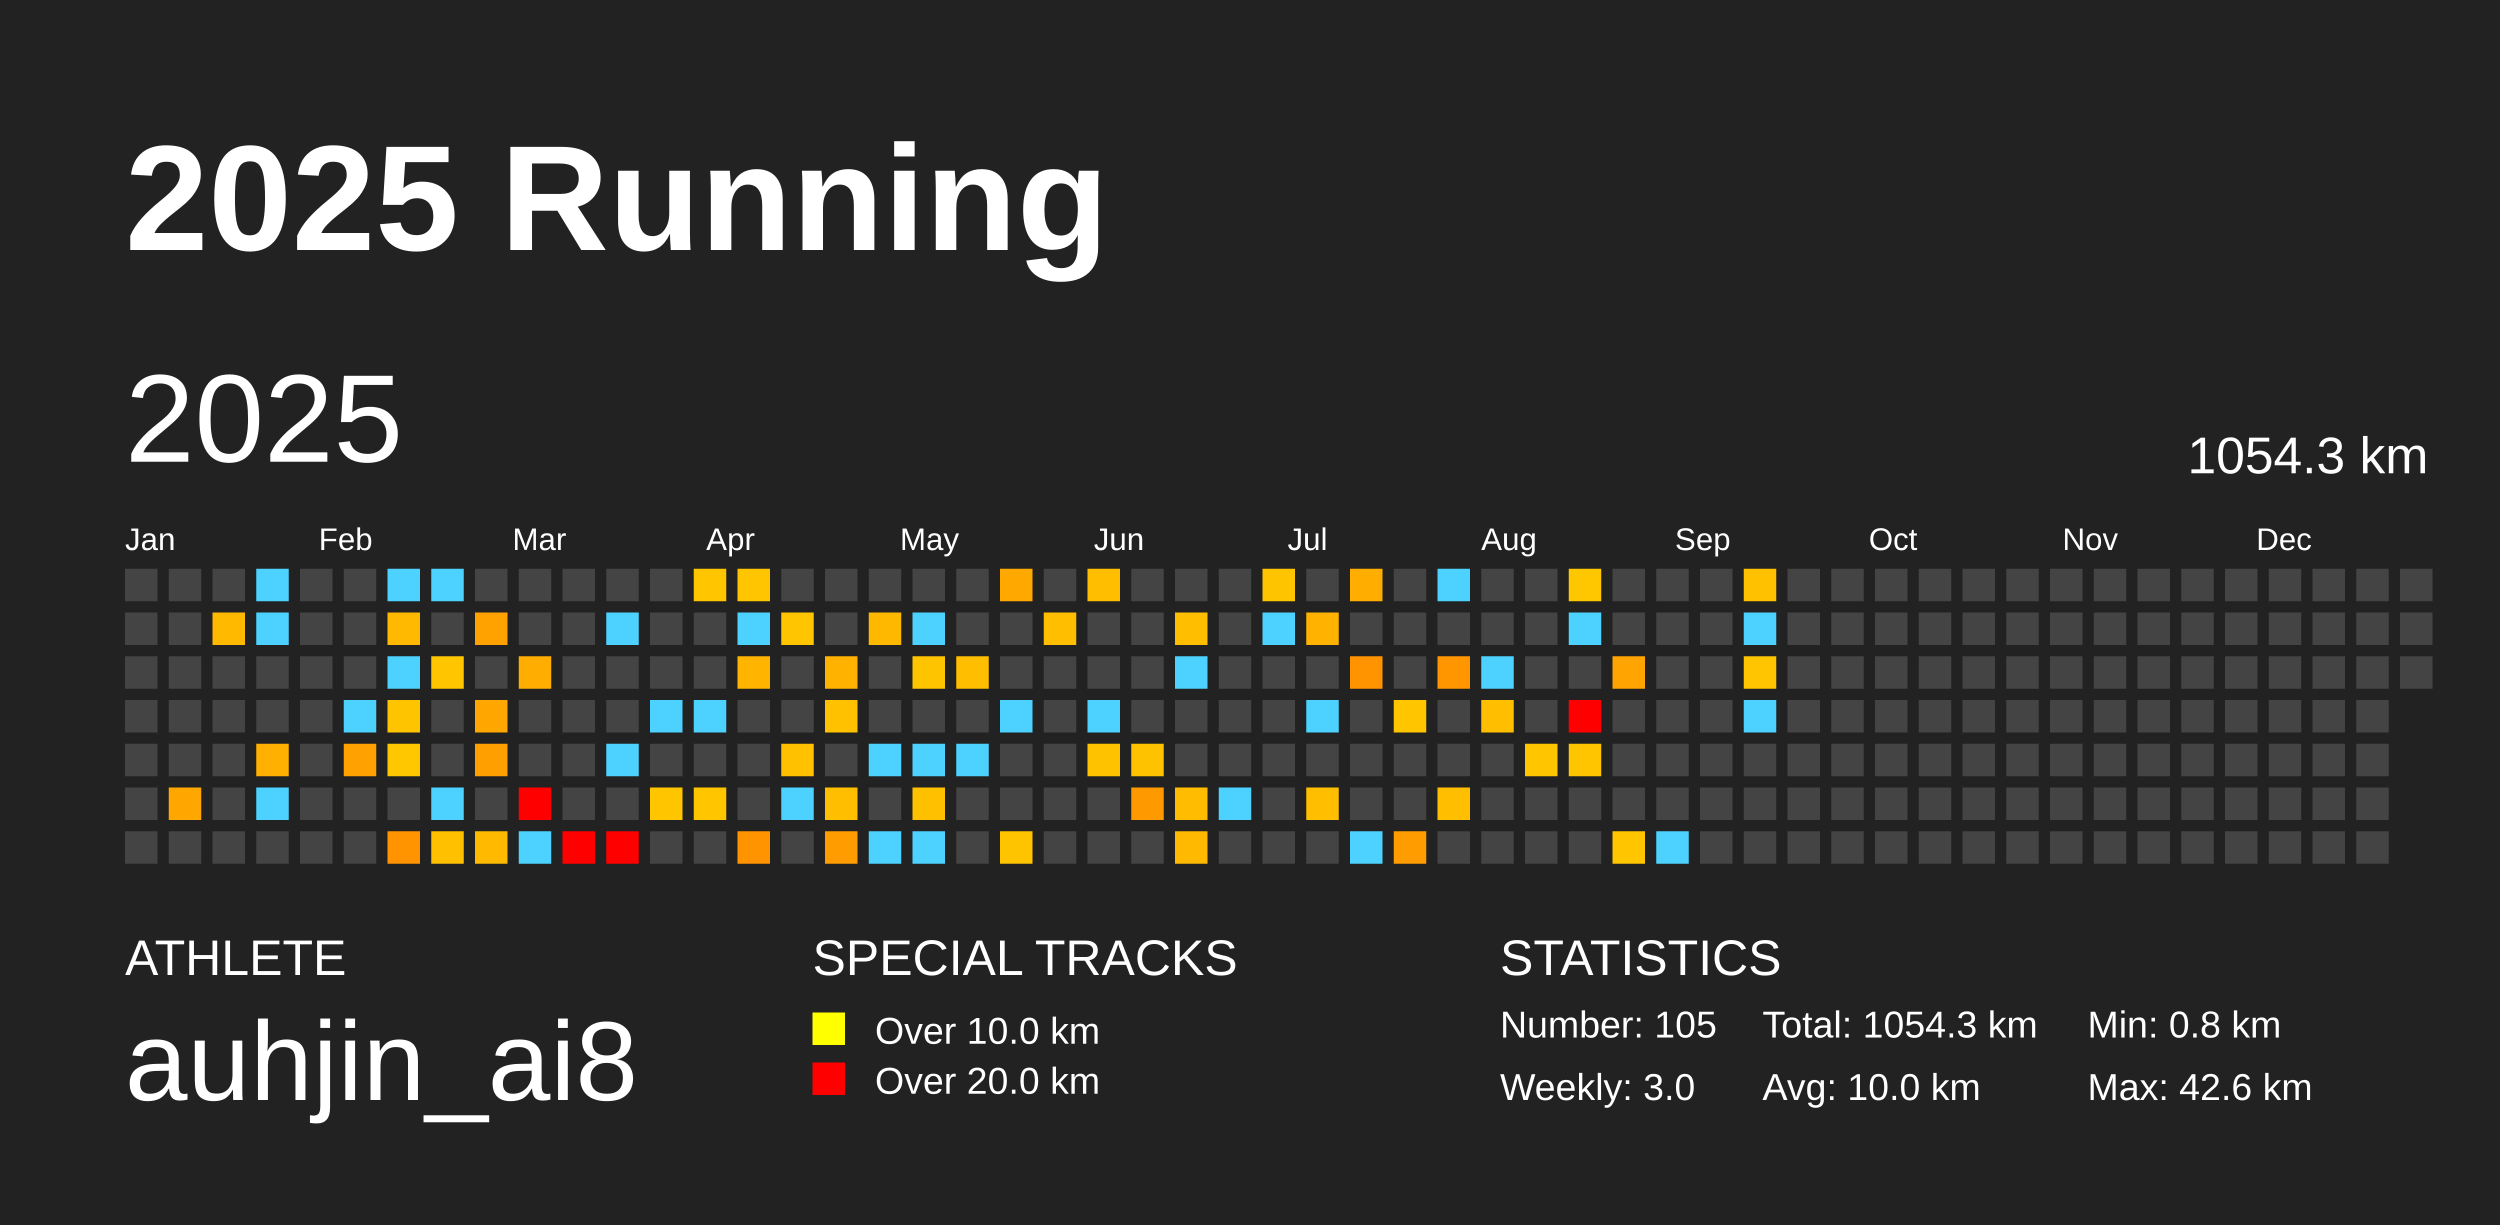
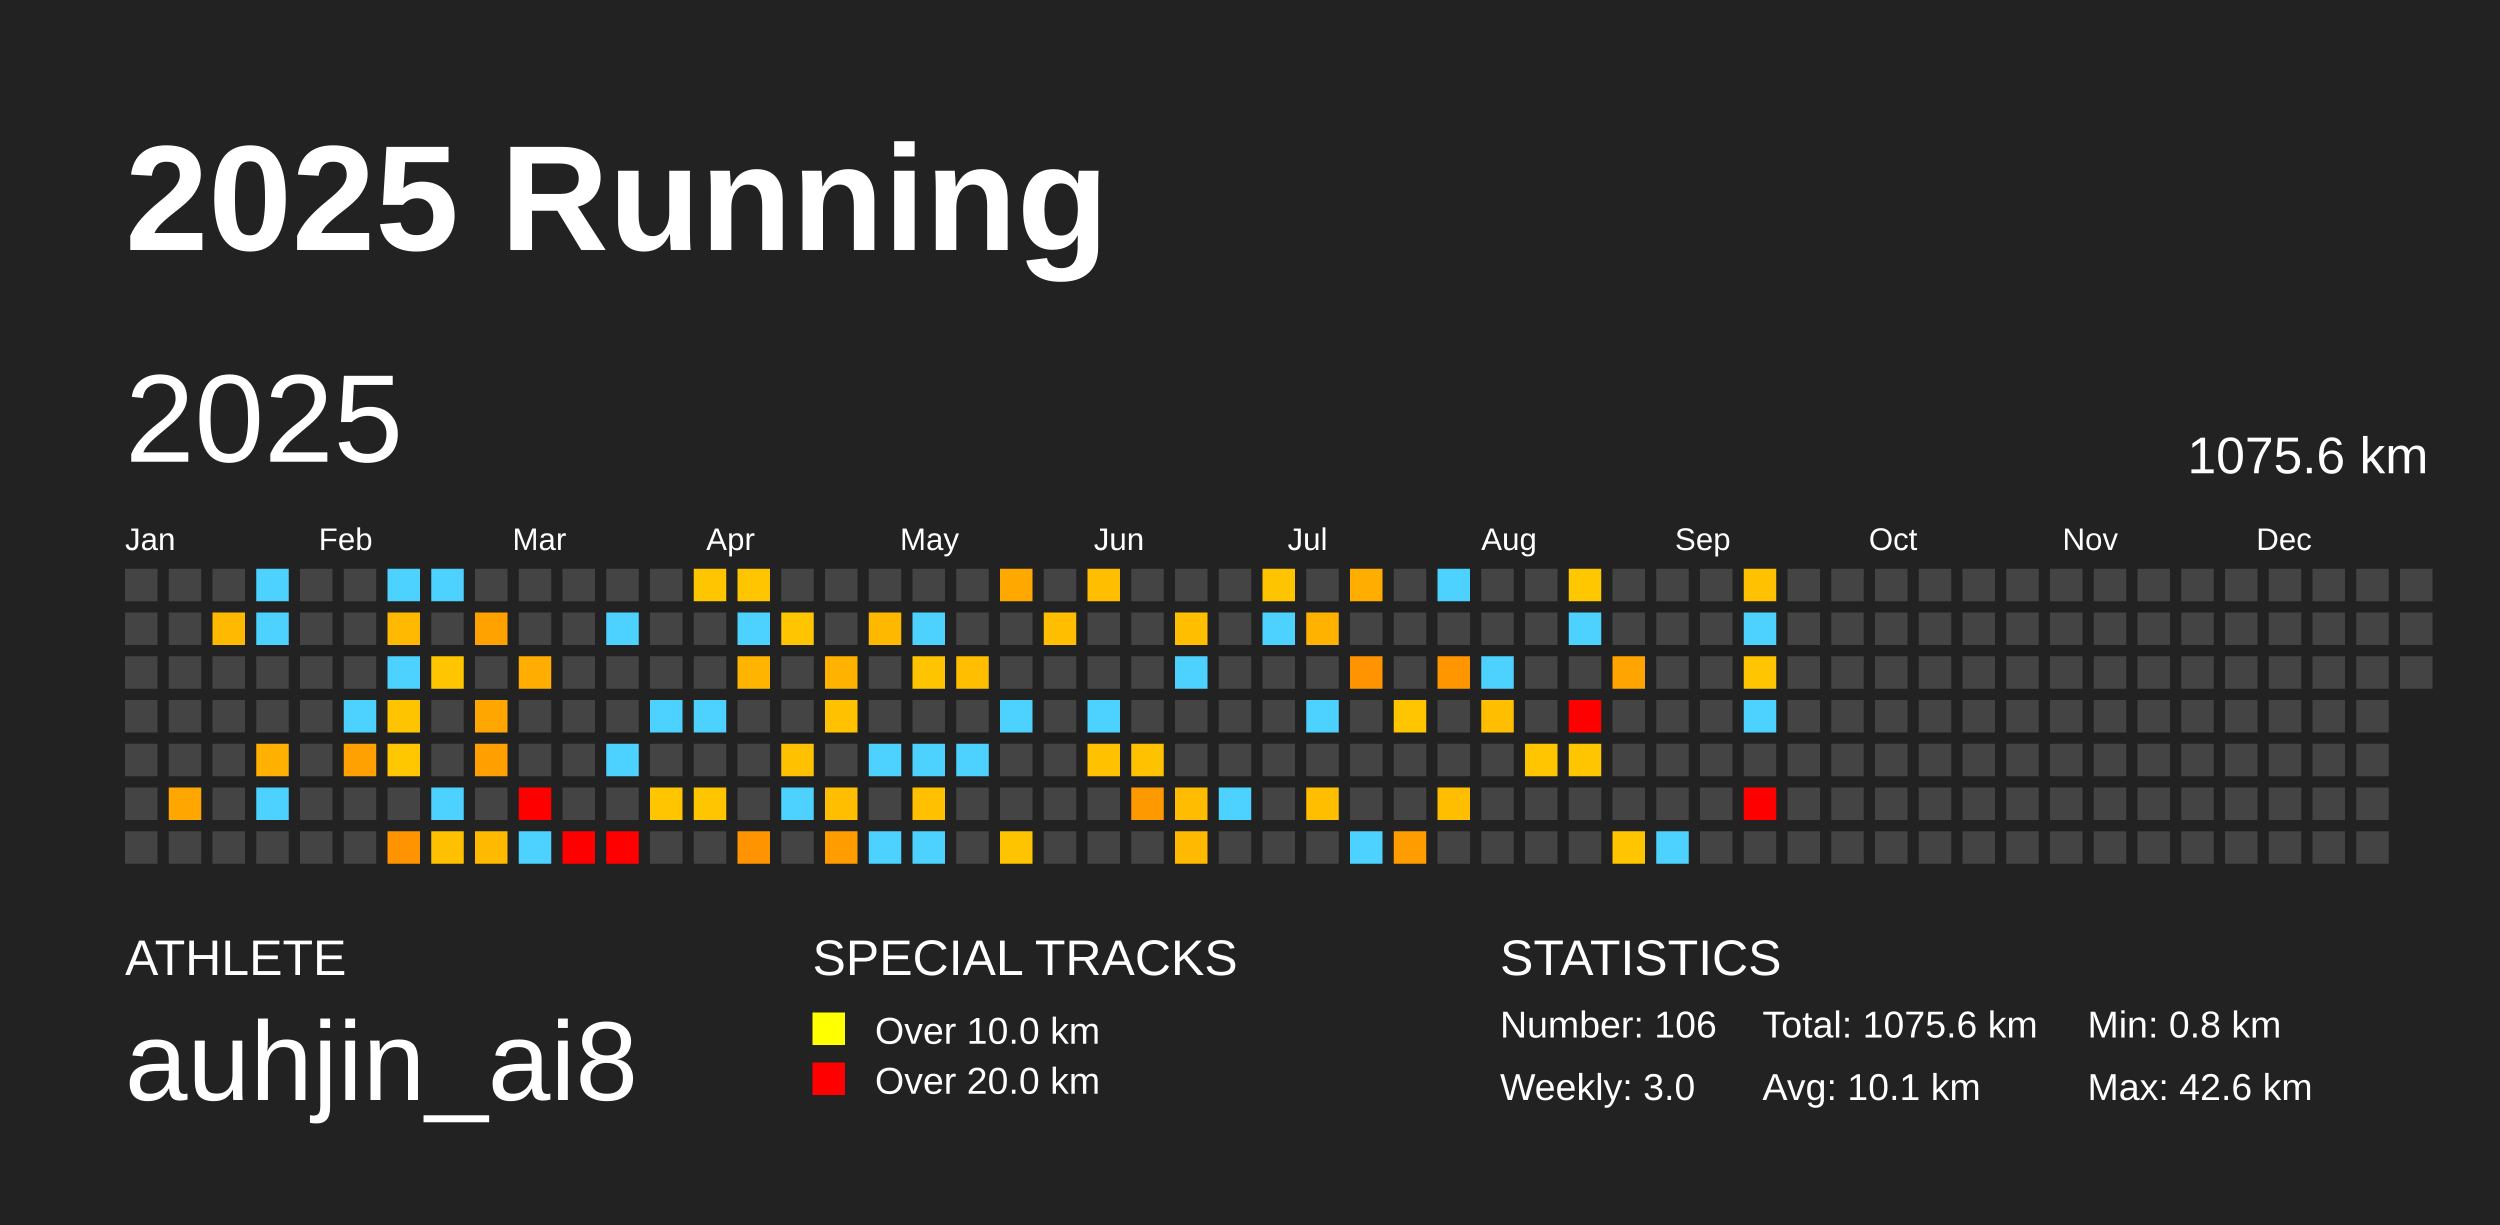
<svg xmlns="http://www.w3.org/2000/svg" baseProfile="full" height="98mm" version="1.1" viewBox="0,0,200,98" width="200mm">
  <defs />
  <rect fill="#222222" height="98" width="200" x="0" y="0" />
  <text fill="#FFFFFF" style="font-size:12px; font-family:Arial; font-weight:bold;" x="10" y="20">2025 Running</text>
  <text fill="#FFFFFF" style="font-size:4px; font-family:Arial" x="10" y="78">ATHLETE</text>
  <text fill="#FFFFFF" style="font-size:9px; font-family:Arial" x="10" y="88">auhjin_ai8</text>
  <text fill="#FFFFFF" style="font-size:4px; font-family:Arial" x="65" y="78">SPECIAL TRACKS</text>
  <rect fill="yellow" height="2.6" width="2.6" x="65" y="81" />
  <text fill="#FFFFFF" style="font-size:3px; font-family:Arial" x="70" y="83.5">Over 10.0 km</text>
  <rect fill="red" height="2.6" width="2.6" x="65" y="85" />
  <text fill="#FFFFFF" style="font-size:3px; font-family:Arial" x="70" y="87.5">Over 20.0 km</text>
  <text fill="#FFFFFF" style="font-size:4px; font-family:Arial" x="120" y="78">STATISTICS</text>
-   <text fill="#FFFFFF" style="font-size:3px; font-family:Arial" x="120" y="83">Number: 105</text>
+   <text fill="#FFFFFF" style="font-size:3px; font-family:Arial" x="120" y="83">Number: 106</text>
  <text fill="#FFFFFF" style="font-size:3px; font-family:Arial" x="120" y="88">Weekly: 3.0</text>
-   <text fill="#FFFFFF" style="font-size:3px; font-family:Arial" x="141" y="83">Total: 1054.3 km</text>
-   <text fill="#FFFFFF" style="font-size:3px; font-family:Arial" x="141" y="88">Avg: 10.0 km</text>
+   <text fill="#FFFFFF" style="font-size:3px; font-family:Arial" x="141" y="83">Total: 1075.6 km</text>
+   <text fill="#FFFFFF" style="font-size:3px; font-family:Arial" x="141" y="88">Avg: 10.1 km</text>
  <text fill="#FFFFFF" style="font-size:3px; font-family:Arial" x="167" y="83">Min: 0.8 km</text>
  <text fill="#FFFFFF" style="font-size:3px; font-family:Arial" x="167" y="88">Max: 42.6 km</text>
  <text dominant-baseline="hanging" fill="#FFFFFF" style="font-size:10.0px; font-family:Arial;" x="10" y="30">2025</text>
-   <text dominant-baseline="hanging" fill="#FFFFFF" style="font-size:4.125px; font-family:Arial;" x="175" y="35">1054.3 km</text>
+   <text dominant-baseline="hanging" fill="#FFFFFF" style="font-size:4.125px; font-family:Arial;" x="175" y="35">1075.6 km</text>
  <text fill="#FFFFFF" style="font-size:2.5px; font-family:Arial" x="10.0" y="44">Jan</text>
  <text fill="#FFFFFF" style="font-size:2.5px; font-family:Arial" x="25.5" y="44">Feb</text>
  <text fill="#FFFFFF" style="font-size:2.5px; font-family:Arial" x="41.0" y="44">Mar</text>
  <text fill="#FFFFFF" style="font-size:2.5px; font-family:Arial" x="56.5" y="44">Apr</text>
  <text fill="#FFFFFF" style="font-size:2.5px; font-family:Arial" x="72.0" y="44">May</text>
  <text fill="#FFFFFF" style="font-size:2.5px; font-family:Arial" x="87.5" y="44">Jun</text>
  <text fill="#FFFFFF" style="font-size:2.5px; font-family:Arial" x="103.0" y="44">Jul</text>
  <text fill="#FFFFFF" style="font-size:2.5px; font-family:Arial" x="118.5" y="44">Aug</text>
  <text fill="#FFFFFF" style="font-size:2.5px; font-family:Arial" x="134.0" y="44">Sep</text>
  <text fill="#FFFFFF" style="font-size:2.5px; font-family:Arial" x="149.5" y="44">Oct</text>
  <text fill="#FFFFFF" style="font-size:2.5px; font-family:Arial" x="165.0" y="44">Nov</text>
  <text fill="#FFFFFF" style="font-size:2.5px; font-family:Arial" x="180.5" y="44">Dec</text>
  <rect fill="#444444" height="2.6" width="2.6" x="10.0" y="45.5" />
  <rect fill="#444444" height="2.6" width="2.6" x="10.0" y="49.0" />
  <rect fill="#444444" height="2.6" width="2.6" x="10.0" y="52.5" />
  <rect fill="#444444" height="2.6" width="2.6" x="10.0" y="56.0" />
  <rect fill="#444444" height="2.6" width="2.6" x="10.0" y="59.5" />
  <rect fill="#444444" height="2.6" width="2.6" x="10.0" y="63.0" />
  <rect fill="#444444" height="2.6" width="2.6" x="10.0" y="66.5" />
  <rect fill="#444444" height="2.6" width="2.6" x="13.5" y="45.5" />
  <rect fill="#444444" height="2.6" width="2.6" x="13.5" y="49.0" />
  <rect fill="#444444" height="2.6" width="2.6" x="13.5" y="52.5" />
  <rect fill="#444444" height="2.6" width="2.6" x="13.5" y="56.0" />
  <rect fill="#444444" height="2.6" width="2.6" x="13.5" y="59.5" />
  <rect fill="#ffa600" height="2.6" width="2.6" x="13.5" y="63.0" />
  <rect fill="#444444" height="2.6" width="2.6" x="13.5" y="66.5" />
  <rect fill="#444444" height="2.6" width="2.6" x="17.0" y="45.5" />
  <rect fill="#ffba00" height="2.6" width="2.6" x="17.0" y="49.0" />
  <rect fill="#444444" height="2.6" width="2.6" x="17.0" y="52.5" />
  <rect fill="#444444" height="2.6" width="2.6" x="17.0" y="56.0" />
  <rect fill="#444444" height="2.6" width="2.6" x="17.0" y="59.5" />
  <rect fill="#444444" height="2.6" width="2.6" x="17.0" y="63.0" />
  <rect fill="#444444" height="2.6" width="2.6" x="17.0" y="66.5" />
  <rect fill="#4dd2ff" height="2.6" width="2.6" x="20.5" y="45.5" />
  <rect fill="#4dd2ff" height="2.6" width="2.6" x="20.5" y="49.0" />
  <rect fill="#444444" height="2.6" width="2.6" x="20.5" y="52.5" />
  <rect fill="#444444" height="2.6" width="2.6" x="20.5" y="56.0" />
  <rect fill="#ffb000" height="2.6" width="2.6" x="20.5" y="59.5" />
  <rect fill="#4dd2ff" height="2.6" width="2.6" x="20.5" y="63.0" />
  <rect fill="#444444" height="2.6" width="2.6" x="20.5" y="66.5" />
  <rect fill="#444444" height="2.6" width="2.6" x="24.0" y="45.5" />
  <rect fill="#444444" height="2.6" width="2.6" x="24.0" y="49.0" />
  <rect fill="#444444" height="2.6" width="2.6" x="24.0" y="52.5" />
  <rect fill="#444444" height="2.6" width="2.6" x="24.0" y="56.0" />
  <rect fill="#444444" height="2.6" width="2.6" x="24.0" y="59.5" />
  <rect fill="#444444" height="2.6" width="2.6" x="24.0" y="63.0" />
  <rect fill="#444444" height="2.6" width="2.6" x="24.0" y="66.5" />
  <rect fill="#444444" height="2.6" width="2.6" x="27.5" y="45.5" />
  <rect fill="#444444" height="2.6" width="2.6" x="27.5" y="49.0" />
  <rect fill="#444444" height="2.6" width="2.6" x="27.5" y="52.5" />
  <rect fill="#4dd2ff" height="2.6" width="2.6" x="27.5" y="56.0" />
  <rect fill="#ffa100" height="2.6" width="2.6" x="27.5" y="59.5" />
  <rect fill="#444444" height="2.6" width="2.6" x="27.5" y="63.0" />
  <rect fill="#444444" height="2.6" width="2.6" x="27.5" y="66.5" />
  <rect fill="#4dd2ff" height="2.6" width="2.6" x="31.0" y="45.5" />
  <rect fill="#ffb900" height="2.6" width="2.6" x="31.0" y="49.0" />
  <rect fill="#4dd2ff" height="2.6" width="2.6" x="31.0" y="52.5" />
  <rect fill="#ffc400" height="2.6" width="2.6" x="31.0" y="56.0" />
  <rect fill="#ffc700" height="2.6" width="2.6" x="31.0" y="59.5" />
  <rect fill="#444444" height="2.6" width="2.6" x="31.0" y="63.0" />
  <rect fill="#ff9300" height="2.6" width="2.6" x="31.0" y="66.5" />
  <rect fill="#4dd2ff" height="2.6" width="2.6" x="34.5" y="45.5" />
  <rect fill="#444444" height="2.6" width="2.6" x="34.5" y="49.0" />
  <rect fill="#ffc600" height="2.6" width="2.6" x="34.5" y="52.5" />
  <rect fill="#444444" height="2.6" width="2.6" x="34.5" y="56.0" />
  <rect fill="#444444" height="2.6" width="2.6" x="34.5" y="59.5" />
  <rect fill="#4dd2ff" height="2.6" width="2.6" x="34.5" y="63.0" />
  <rect fill="#ffc000" height="2.6" width="2.6" x="34.5" y="66.5" />
  <rect fill="#444444" height="2.6" width="2.6" x="38.0" y="45.5" />
  <rect fill="#ffa200" height="2.6" width="2.6" x="38.0" y="49.0" />
  <rect fill="#444444" height="2.6" width="2.6" x="38.0" y="52.5" />
  <rect fill="#ffa600" height="2.6" width="2.6" x="38.0" y="56.0" />
  <rect fill="#ffa000" height="2.6" width="2.6" x="38.0" y="59.5" />
  <rect fill="#444444" height="2.6" width="2.6" x="38.0" y="63.0" />
  <rect fill="#ffba00" height="2.6" width="2.6" x="38.0" y="66.5" />
  <rect fill="#444444" height="2.6" width="2.6" x="41.5" y="45.5" />
  <rect fill="#444444" height="2.6" width="2.6" x="41.5" y="49.0" />
  <rect fill="#ffad00" height="2.6" width="2.6" x="41.5" y="52.5" />
  <rect fill="#444444" height="2.6" width="2.6" x="41.5" y="56.0" />
  <rect fill="#444444" height="2.6" width="2.6" x="41.5" y="59.5" />
  <rect fill="red" height="2.6" width="2.6" x="41.5" y="63.0" />
  <rect fill="#4dd2ff" height="2.6" width="2.6" x="41.5" y="66.5" />
  <rect fill="#444444" height="2.6" width="2.6" x="45.0" y="45.5" />
  <rect fill="#444444" height="2.6" width="2.6" x="45.0" y="49.0" />
  <rect fill="#444444" height="2.6" width="2.6" x="45.0" y="52.5" />
  <rect fill="#444444" height="2.6" width="2.6" x="45.0" y="56.0" />
  <rect fill="#444444" height="2.6" width="2.6" x="45.0" y="59.5" />
  <rect fill="#444444" height="2.6" width="2.6" x="45.0" y="63.0" />
  <rect fill="red" height="2.6" width="2.6" x="45.0" y="66.5" />
  <rect fill="#444444" height="2.6" width="2.6" x="48.5" y="45.5" />
  <rect fill="#4dd2ff" height="2.6" width="2.6" x="48.5" y="49.0" />
  <rect fill="#444444" height="2.6" width="2.6" x="48.5" y="52.5" />
  <rect fill="#444444" height="2.6" width="2.6" x="48.5" y="56.0" />
  <rect fill="#4dd2ff" height="2.6" width="2.6" x="48.5" y="59.5" />
  <rect fill="#444444" height="2.6" width="2.6" x="48.5" y="63.0" />
  <rect fill="red" height="2.6" width="2.6" x="48.5" y="66.5" />
  <rect fill="#444444" height="2.6" width="2.6" x="52.0" y="45.5" />
  <rect fill="#444444" height="2.6" width="2.6" x="52.0" y="49.0" />
  <rect fill="#444444" height="2.6" width="2.6" x="52.0" y="52.5" />
  <rect fill="#4dd2ff" height="2.6" width="2.6" x="52.0" y="56.0" />
  <rect fill="#444444" height="2.6" width="2.6" x="52.0" y="59.5" />
  <rect fill="#ffc600" height="2.6" width="2.6" x="52.0" y="63.0" />
  <rect fill="#444444" height="2.6" width="2.6" x="52.0" y="66.5" />
  <rect fill="#ffc600" height="2.6" width="2.6" x="55.5" y="45.5" />
  <rect fill="#444444" height="2.6" width="2.6" x="55.5" y="49.0" />
  <rect fill="#444444" height="2.6" width="2.6" x="55.5" y="52.5" />
  <rect fill="#4dd2ff" height="2.6" width="2.6" x="55.5" y="56.0" />
  <rect fill="#444444" height="2.6" width="2.6" x="55.5" y="59.5" />
  <rect fill="#ffc600" height="2.6" width="2.6" x="55.5" y="63.0" />
  <rect fill="#444444" height="2.6" width="2.6" x="55.5" y="66.5" />
  <rect fill="#ffc500" height="2.6" width="2.6" x="59.0" y="45.5" />
  <rect fill="#4dd2ff" height="2.6" width="2.6" x="59.0" y="49.0" />
  <rect fill="#ffb400" height="2.6" width="2.6" x="59.0" y="52.5" />
  <rect fill="#444444" height="2.6" width="2.6" x="59.0" y="56.0" />
  <rect fill="#444444" height="2.6" width="2.6" x="59.0" y="59.5" />
  <rect fill="#444444" height="2.6" width="2.6" x="59.0" y="63.0" />
  <rect fill="#ff9300" height="2.6" width="2.6" x="59.0" y="66.5" />
  <rect fill="#444444" height="2.6" width="2.6" x="62.5" y="45.5" />
  <rect fill="#ffc500" height="2.6" width="2.6" x="62.5" y="49.0" />
  <rect fill="#444444" height="2.6" width="2.6" x="62.5" y="52.5" />
  <rect fill="#444444" height="2.6" width="2.6" x="62.5" y="56.0" />
  <rect fill="#ffc100" height="2.6" width="2.6" x="62.5" y="59.5" />
  <rect fill="#4dd2ff" height="2.6" width="2.6" x="62.5" y="63.0" />
  <rect fill="#444444" height="2.6" width="2.6" x="62.5" y="66.5" />
  <rect fill="#444444" height="2.6" width="2.6" x="66.0" y="45.5" />
  <rect fill="#444444" height="2.6" width="2.6" x="66.0" y="49.0" />
  <rect fill="#ffb200" height="2.6" width="2.6" x="66.0" y="52.5" />
  <rect fill="#ffc100" height="2.6" width="2.6" x="66.0" y="56.0" />
  <rect fill="#444444" height="2.6" width="2.6" x="66.0" y="59.5" />
  <rect fill="#ffbe00" height="2.6" width="2.6" x="66.0" y="63.0" />
  <rect fill="#ff9c00" height="2.6" width="2.6" x="66.0" y="66.5" />
  <rect fill="#444444" height="2.6" width="2.6" x="69.5" y="45.5" />
  <rect fill="#ffb800" height="2.6" width="2.6" x="69.5" y="49.0" />
  <rect fill="#444444" height="2.6" width="2.6" x="69.5" y="52.5" />
  <rect fill="#444444" height="2.6" width="2.6" x="69.5" y="56.0" />
  <rect fill="#4dd2ff" height="2.6" width="2.6" x="69.5" y="59.5" />
  <rect fill="#444444" height="2.6" width="2.6" x="69.5" y="63.0" />
  <rect fill="#4dd2ff" height="2.6" width="2.6" x="69.5" y="66.5" />
  <rect fill="#444444" height="2.6" width="2.6" x="73.0" y="45.5" />
  <rect fill="#4dd2ff" height="2.6" width="2.6" x="73.0" y="49.0" />
  <rect fill="#ffc400" height="2.6" width="2.6" x="73.0" y="52.5" />
  <rect fill="#444444" height="2.6" width="2.6" x="73.0" y="56.0" />
  <rect fill="#4dd2ff" height="2.6" width="2.6" x="73.0" y="59.5" />
  <rect fill="#ffc000" height="2.6" width="2.6" x="73.0" y="63.0" />
  <rect fill="#4dd2ff" height="2.6" width="2.6" x="73.0" y="66.5" />
  <rect fill="#444444" height="2.6" width="2.6" x="76.5" y="45.5" />
  <rect fill="#444444" height="2.6" width="2.6" x="76.5" y="49.0" />
  <rect fill="#ffbe00" height="2.6" width="2.6" x="76.5" y="52.5" />
  <rect fill="#444444" height="2.6" width="2.6" x="76.5" y="56.0" />
  <rect fill="#4dd2ff" height="2.6" width="2.6" x="76.5" y="59.5" />
  <rect fill="#444444" height="2.6" width="2.6" x="76.5" y="63.0" />
  <rect fill="#444444" height="2.6" width="2.6" x="76.5" y="66.5" />
  <rect fill="#ffa800" height="2.6" width="2.6" x="80.0" y="45.5" />
  <rect fill="#444444" height="2.6" width="2.6" x="80.0" y="49.0" />
  <rect fill="#444444" height="2.6" width="2.6" x="80.0" y="52.5" />
  <rect fill="#4dd2ff" height="2.6" width="2.6" x="80.0" y="56.0" />
  <rect fill="#444444" height="2.6" width="2.6" x="80.0" y="59.5" />
  <rect fill="#444444" height="2.6" width="2.6" x="80.0" y="63.0" />
  <rect fill="#ffc400" height="2.6" width="2.6" x="80.0" y="66.5" />
  <rect fill="#444444" height="2.6" width="2.6" x="83.5" y="45.5" />
  <rect fill="#ffbe00" height="2.6" width="2.6" x="83.5" y="49.0" />
  <rect fill="#444444" height="2.6" width="2.6" x="83.5" y="52.5" />
  <rect fill="#444444" height="2.6" width="2.6" x="83.5" y="56.0" />
  <rect fill="#444444" height="2.6" width="2.6" x="83.5" y="59.5" />
  <rect fill="#444444" height="2.6" width="2.6" x="83.5" y="63.0" />
  <rect fill="#444444" height="2.6" width="2.6" x="83.5" y="66.5" />
  <rect fill="#ffbf00" height="2.6" width="2.6" x="87.0" y="45.5" />
  <rect fill="#444444" height="2.6" width="2.6" x="87.0" y="49.0" />
  <rect fill="#444444" height="2.6" width="2.6" x="87.0" y="52.5" />
  <rect fill="#4dd2ff" height="2.6" width="2.6" x="87.0" y="56.0" />
  <rect fill="#ffc200" height="2.6" width="2.6" x="87.0" y="59.5" />
  <rect fill="#444444" height="2.6" width="2.6" x="87.0" y="63.0" />
  <rect fill="#444444" height="2.6" width="2.6" x="87.0" y="66.5" />
  <rect fill="#444444" height="2.6" width="2.6" x="90.5" y="45.5" />
  <rect fill="#444444" height="2.6" width="2.6" x="90.5" y="49.0" />
  <rect fill="#444444" height="2.6" width="2.6" x="90.5" y="52.5" />
  <rect fill="#444444" height="2.6" width="2.6" x="90.5" y="56.0" />
  <rect fill="#ffc200" height="2.6" width="2.6" x="90.5" y="59.5" />
  <rect fill="#ff9900" height="2.6" width="2.6" x="90.5" y="63.0" />
  <rect fill="#444444" height="2.6" width="2.6" x="90.5" y="66.5" />
  <rect fill="#444444" height="2.6" width="2.6" x="94.0" y="45.5" />
  <rect fill="#ffbf00" height="2.6" width="2.6" x="94.0" y="49.0" />
  <rect fill="#4dd2ff" height="2.6" width="2.6" x="94.0" y="52.5" />
  <rect fill="#444444" height="2.6" width="2.6" x="94.0" y="56.0" />
  <rect fill="#444444" height="2.6" width="2.6" x="94.0" y="59.5" />
  <rect fill="#ffbc00" height="2.6" width="2.6" x="94.0" y="63.0" />
  <rect fill="#ffb900" height="2.6" width="2.6" x="94.0" y="66.5" />
  <rect fill="#444444" height="2.6" width="2.6" x="97.5" y="45.5" />
  <rect fill="#444444" height="2.6" width="2.6" x="97.5" y="49.0" />
  <rect fill="#444444" height="2.6" width="2.6" x="97.5" y="52.5" />
  <rect fill="#444444" height="2.6" width="2.6" x="97.5" y="56.0" />
  <rect fill="#444444" height="2.6" width="2.6" x="97.5" y="59.5" />
  <rect fill="#4dd2ff" height="2.6" width="2.6" x="97.5" y="63.0" />
  <rect fill="#444444" height="2.6" width="2.6" x="97.5" y="66.5" />
  <rect fill="#ffc400" height="2.6" width="2.6" x="101.0" y="45.5" />
  <rect fill="#4dd2ff" height="2.6" width="2.6" x="101.0" y="49.0" />
  <rect fill="#444444" height="2.6" width="2.6" x="101.0" y="52.5" />
  <rect fill="#444444" height="2.6" width="2.6" x="101.0" y="56.0" />
  <rect fill="#444444" height="2.6" width="2.6" x="101.0" y="59.5" />
  <rect fill="#444444" height="2.6" width="2.6" x="101.0" y="63.0" />
  <rect fill="#444444" height="2.6" width="2.6" x="101.0" y="66.5" />
  <rect fill="#444444" height="2.6" width="2.6" x="104.5" y="45.5" />
  <rect fill="#ffb300" height="2.6" width="2.6" x="104.5" y="49.0" />
  <rect fill="#444444" height="2.6" width="2.6" x="104.5" y="52.5" />
  <rect fill="#4dd2ff" height="2.6" width="2.6" x="104.5" y="56.0" />
  <rect fill="#444444" height="2.6" width="2.6" x="104.5" y="59.5" />
  <rect fill="#ffbe00" height="2.6" width="2.6" x="104.5" y="63.0" />
  <rect fill="#444444" height="2.6" width="2.6" x="104.5" y="66.5" />
  <rect fill="#ffae00" height="2.6" width="2.6" x="108.0" y="45.5" />
  <rect fill="#444444" height="2.6" width="2.6" x="108.0" y="49.0" />
  <rect fill="#ff9400" height="2.6" width="2.6" x="108.0" y="52.5" />
  <rect fill="#444444" height="2.6" width="2.6" x="108.0" y="56.0" />
  <rect fill="#444444" height="2.6" width="2.6" x="108.0" y="59.5" />
  <rect fill="#444444" height="2.6" width="2.6" x="108.0" y="63.0" />
  <rect fill="#4dd2ff" height="2.6" width="2.6" x="108.0" y="66.5" />
  <rect fill="#444444" height="2.6" width="2.6" x="111.5" y="45.5" />
  <rect fill="#444444" height="2.6" width="2.6" x="111.5" y="49.0" />
  <rect fill="#444444" height="2.6" width="2.6" x="111.5" y="52.5" />
  <rect fill="#ffc600" height="2.6" width="2.6" x="111.5" y="56.0" />
  <rect fill="#444444" height="2.6" width="2.6" x="111.5" y="59.5" />
  <rect fill="#444444" height="2.6" width="2.6" x="111.5" y="63.0" />
  <rect fill="#ff9c00" height="2.6" width="2.6" x="111.5" y="66.5" />
  <rect fill="#4dd2ff" height="2.6" width="2.6" x="115.0" y="45.5" />
  <rect fill="#444444" height="2.6" width="2.6" x="115.0" y="49.0" />
  <rect fill="#ff9600" height="2.6" width="2.6" x="115.0" y="52.5" />
  <rect fill="#444444" height="2.6" width="2.6" x="115.0" y="56.0" />
  <rect fill="#444444" height="2.6" width="2.6" x="115.0" y="59.5" />
  <rect fill="#ffbf00" height="2.6" width="2.6" x="115.0" y="63.0" />
  <rect fill="#444444" height="2.6" width="2.6" x="115.0" y="66.5" />
  <rect fill="#444444" height="2.6" width="2.6" x="118.5" y="45.5" />
  <rect fill="#444444" height="2.6" width="2.6" x="118.5" y="49.0" />
  <rect fill="#4dd2ff" height="2.6" width="2.6" x="118.5" y="52.5" />
  <rect fill="#ffbf00" height="2.6" width="2.6" x="118.5" y="56.0" />
  <rect fill="#444444" height="2.6" width="2.6" x="118.5" y="59.5" />
  <rect fill="#444444" height="2.6" width="2.6" x="118.5" y="63.0" />
  <rect fill="#444444" height="2.6" width="2.6" x="118.5" y="66.5" />
  <rect fill="#444444" height="2.6" width="2.6" x="122.0" y="45.5" />
  <rect fill="#444444" height="2.6" width="2.6" x="122.0" y="49.0" />
  <rect fill="#444444" height="2.6" width="2.6" x="122.0" y="52.5" />
  <rect fill="#444444" height="2.6" width="2.6" x="122.0" y="56.0" />
  <rect fill="#ffc600" height="2.6" width="2.6" x="122.0" y="59.5" />
  <rect fill="#444444" height="2.6" width="2.6" x="122.0" y="63.0" />
  <rect fill="#444444" height="2.6" width="2.6" x="122.0" y="66.5" />
  <rect fill="#ffc700" height="2.6" width="2.6" x="125.5" y="45.5" />
  <rect fill="#4dd2ff" height="2.6" width="2.6" x="125.5" y="49.0" />
  <rect fill="#444444" height="2.6" width="2.6" x="125.5" y="52.5" />
  <rect fill="red" height="2.6" width="2.6" x="125.5" y="56.0" />
  <rect fill="#ffc600" height="2.6" width="2.6" x="125.5" y="59.5" />
  <rect fill="#444444" height="2.6" width="2.6" x="125.5" y="63.0" />
  <rect fill="#444444" height="2.6" width="2.6" x="125.5" y="66.5" />
  <rect fill="#444444" height="2.6" width="2.6" x="129.0" y="45.5" />
  <rect fill="#444444" height="2.6" width="2.6" x="129.0" y="49.0" />
  <rect fill="#ffa400" height="2.6" width="2.6" x="129.0" y="52.5" />
  <rect fill="#444444" height="2.6" width="2.6" x="129.0" y="56.0" />
  <rect fill="#444444" height="2.6" width="2.6" x="129.0" y="59.5" />
  <rect fill="#444444" height="2.6" width="2.6" x="129.0" y="63.0" />
  <rect fill="#ffc600" height="2.6" width="2.6" x="129.0" y="66.5" />
  <rect fill="#444444" height="2.6" width="2.6" x="132.5" y="45.5" />
  <rect fill="#444444" height="2.6" width="2.6" x="132.5" y="49.0" />
  <rect fill="#444444" height="2.6" width="2.6" x="132.5" y="52.5" />
  <rect fill="#444444" height="2.6" width="2.6" x="132.5" y="56.0" />
  <rect fill="#444444" height="2.6" width="2.6" x="132.5" y="59.5" />
  <rect fill="#444444" height="2.6" width="2.6" x="132.5" y="63.0" />
  <rect fill="#4dd2ff" height="2.6" width="2.6" x="132.5" y="66.5" />
  <rect fill="#444444" height="2.6" width="2.6" x="136.0" y="45.5" />
  <rect fill="#444444" height="2.6" width="2.6" x="136.0" y="49.0" />
  <rect fill="#444444" height="2.6" width="2.6" x="136.0" y="52.5" />
  <rect fill="#444444" height="2.6" width="2.6" x="136.0" y="56.0" />
  <rect fill="#444444" height="2.6" width="2.6" x="136.0" y="59.5" />
  <rect fill="#444444" height="2.6" width="2.6" x="136.0" y="63.0" />
  <rect fill="#444444" height="2.6" width="2.6" x="136.0" y="66.5" />
  <rect fill="#ffc100" height="2.6" width="2.6" x="139.5" y="45.5" />
  <rect fill="#4dd2ff" height="2.6" width="2.6" x="139.5" y="49.0" />
  <rect fill="#ffc500" height="2.6" width="2.6" x="139.5" y="52.5" />
  <rect fill="#4dd2ff" height="2.6" width="2.6" x="139.5" y="56.0" />
  <rect fill="#444444" height="2.6" width="2.6" x="139.5" y="59.5" />
-   <rect fill="#444444" height="2.6" width="2.6" x="139.5" y="63.0" />
+   <rect fill="red" height="2.6" width="2.6" x="139.5" y="63.0" />
  <rect fill="#444444" height="2.6" width="2.6" x="139.5" y="66.5" />
  <rect fill="#444444" height="2.6" width="2.6" x="143.0" y="45.5" />
  <rect fill="#444444" height="2.6" width="2.6" x="143.0" y="49.0" />
  <rect fill="#444444" height="2.6" width="2.6" x="143.0" y="52.5" />
  <rect fill="#444444" height="2.6" width="2.6" x="143.0" y="56.0" />
  <rect fill="#444444" height="2.6" width="2.6" x="143.0" y="59.5" />
  <rect fill="#444444" height="2.6" width="2.6" x="143.0" y="63.0" />
  <rect fill="#444444" height="2.6" width="2.6" x="143.0" y="66.5" />
  <rect fill="#444444" height="2.6" width="2.6" x="146.5" y="45.5" />
  <rect fill="#444444" height="2.6" width="2.6" x="146.5" y="49.0" />
  <rect fill="#444444" height="2.6" width="2.6" x="146.5" y="52.5" />
  <rect fill="#444444" height="2.6" width="2.6" x="146.5" y="56.0" />
  <rect fill="#444444" height="2.6" width="2.6" x="146.5" y="59.5" />
  <rect fill="#444444" height="2.6" width="2.6" x="146.5" y="63.0" />
  <rect fill="#444444" height="2.6" width="2.6" x="146.5" y="66.5" />
  <rect fill="#444444" height="2.6" width="2.6" x="150.0" y="45.5" />
  <rect fill="#444444" height="2.6" width="2.6" x="150.0" y="49.0" />
  <rect fill="#444444" height="2.6" width="2.6" x="150.0" y="52.5" />
  <rect fill="#444444" height="2.6" width="2.6" x="150.0" y="56.0" />
  <rect fill="#444444" height="2.6" width="2.6" x="150.0" y="59.5" />
  <rect fill="#444444" height="2.6" width="2.6" x="150.0" y="63.0" />
  <rect fill="#444444" height="2.6" width="2.6" x="150.0" y="66.5" />
  <rect fill="#444444" height="2.6" width="2.6" x="153.5" y="45.5" />
  <rect fill="#444444" height="2.6" width="2.6" x="153.5" y="49.0" />
  <rect fill="#444444" height="2.6" width="2.6" x="153.5" y="52.5" />
  <rect fill="#444444" height="2.6" width="2.6" x="153.5" y="56.0" />
  <rect fill="#444444" height="2.6" width="2.6" x="153.5" y="59.5" />
  <rect fill="#444444" height="2.6" width="2.6" x="153.5" y="63.0" />
  <rect fill="#444444" height="2.6" width="2.6" x="153.5" y="66.5" />
  <rect fill="#444444" height="2.6" width="2.6" x="157.0" y="45.5" />
  <rect fill="#444444" height="2.6" width="2.6" x="157.0" y="49.0" />
  <rect fill="#444444" height="2.6" width="2.6" x="157.0" y="52.5" />
  <rect fill="#444444" height="2.6" width="2.6" x="157.0" y="56.0" />
  <rect fill="#444444" height="2.6" width="2.6" x="157.0" y="59.5" />
  <rect fill="#444444" height="2.6" width="2.6" x="157.0" y="63.0" />
  <rect fill="#444444" height="2.6" width="2.6" x="157.0" y="66.5" />
  <rect fill="#444444" height="2.6" width="2.6" x="160.5" y="45.5" />
  <rect fill="#444444" height="2.6" width="2.6" x="160.5" y="49.0" />
  <rect fill="#444444" height="2.6" width="2.6" x="160.5" y="52.5" />
  <rect fill="#444444" height="2.6" width="2.6" x="160.5" y="56.0" />
  <rect fill="#444444" height="2.6" width="2.6" x="160.5" y="59.5" />
  <rect fill="#444444" height="2.6" width="2.6" x="160.5" y="63.0" />
  <rect fill="#444444" height="2.6" width="2.6" x="160.5" y="66.5" />
  <rect fill="#444444" height="2.6" width="2.6" x="164.0" y="45.5" />
  <rect fill="#444444" height="2.6" width="2.6" x="164.0" y="49.0" />
  <rect fill="#444444" height="2.6" width="2.6" x="164.0" y="52.5" />
  <rect fill="#444444" height="2.6" width="2.6" x="164.0" y="56.0" />
  <rect fill="#444444" height="2.6" width="2.6" x="164.0" y="59.5" />
  <rect fill="#444444" height="2.6" width="2.6" x="164.0" y="63.0" />
  <rect fill="#444444" height="2.6" width="2.6" x="164.0" y="66.5" />
  <rect fill="#444444" height="2.6" width="2.6" x="167.5" y="45.5" />
  <rect fill="#444444" height="2.6" width="2.6" x="167.5" y="49.0" />
  <rect fill="#444444" height="2.6" width="2.6" x="167.5" y="52.5" />
  <rect fill="#444444" height="2.6" width="2.6" x="167.5" y="56.0" />
  <rect fill="#444444" height="2.6" width="2.6" x="167.5" y="59.5" />
  <rect fill="#444444" height="2.6" width="2.6" x="167.5" y="63.0" />
  <rect fill="#444444" height="2.6" width="2.6" x="167.5" y="66.5" />
  <rect fill="#444444" height="2.6" width="2.6" x="171.0" y="45.5" />
  <rect fill="#444444" height="2.6" width="2.6" x="171.0" y="49.0" />
  <rect fill="#444444" height="2.6" width="2.6" x="171.0" y="52.5" />
  <rect fill="#444444" height="2.6" width="2.6" x="171.0" y="56.0" />
  <rect fill="#444444" height="2.6" width="2.6" x="171.0" y="59.5" />
  <rect fill="#444444" height="2.6" width="2.6" x="171.0" y="63.0" />
  <rect fill="#444444" height="2.6" width="2.6" x="171.0" y="66.5" />
  <rect fill="#444444" height="2.6" width="2.6" x="174.5" y="45.5" />
  <rect fill="#444444" height="2.6" width="2.6" x="174.5" y="49.0" />
  <rect fill="#444444" height="2.6" width="2.6" x="174.5" y="52.5" />
  <rect fill="#444444" height="2.6" width="2.6" x="174.5" y="56.0" />
  <rect fill="#444444" height="2.6" width="2.6" x="174.5" y="59.5" />
  <rect fill="#444444" height="2.6" width="2.6" x="174.5" y="63.0" />
  <rect fill="#444444" height="2.6" width="2.6" x="174.5" y="66.5" />
  <rect fill="#444444" height="2.6" width="2.6" x="178.0" y="45.5" />
  <rect fill="#444444" height="2.6" width="2.6" x="178.0" y="49.0" />
  <rect fill="#444444" height="2.6" width="2.6" x="178.0" y="52.5" />
  <rect fill="#444444" height="2.6" width="2.6" x="178.0" y="56.0" />
  <rect fill="#444444" height="2.6" width="2.6" x="178.0" y="59.5" />
  <rect fill="#444444" height="2.6" width="2.6" x="178.0" y="63.0" />
  <rect fill="#444444" height="2.6" width="2.6" x="178.0" y="66.5" />
  <rect fill="#444444" height="2.6" width="2.6" x="181.5" y="45.5" />
  <rect fill="#444444" height="2.6" width="2.6" x="181.5" y="49.0" />
  <rect fill="#444444" height="2.6" width="2.6" x="181.5" y="52.5" />
  <rect fill="#444444" height="2.6" width="2.6" x="181.5" y="56.0" />
  <rect fill="#444444" height="2.6" width="2.6" x="181.5" y="59.5" />
  <rect fill="#444444" height="2.6" width="2.6" x="181.5" y="63.0" />
  <rect fill="#444444" height="2.6" width="2.6" x="181.5" y="66.5" />
  <rect fill="#444444" height="2.6" width="2.6" x="185.0" y="45.5" />
  <rect fill="#444444" height="2.6" width="2.6" x="185.0" y="49.0" />
  <rect fill="#444444" height="2.6" width="2.6" x="185.0" y="52.5" />
  <rect fill="#444444" height="2.6" width="2.6" x="185.0" y="56.0" />
  <rect fill="#444444" height="2.6" width="2.6" x="185.0" y="59.5" />
  <rect fill="#444444" height="2.6" width="2.6" x="185.0" y="63.0" />
  <rect fill="#444444" height="2.6" width="2.6" x="185.0" y="66.5" />
  <rect fill="#444444" height="2.6" width="2.6" x="188.5" y="45.5" />
  <rect fill="#444444" height="2.6" width="2.6" x="188.5" y="49.0" />
  <rect fill="#444444" height="2.6" width="2.6" x="188.5" y="52.5" />
  <rect fill="#444444" height="2.6" width="2.6" x="188.5" y="56.0" />
  <rect fill="#444444" height="2.6" width="2.6" x="188.5" y="59.5" />
  <rect fill="#444444" height="2.6" width="2.6" x="188.5" y="63.0" />
  <rect fill="#444444" height="2.6" width="2.6" x="188.5" y="66.5" />
  <rect fill="#444444" height="2.6" width="2.6" x="192.0" y="45.5" />
  <rect fill="#444444" height="2.6" width="2.6" x="192.0" y="49.0" />
  <rect fill="#444444" height="2.6" width="2.6" x="192.0" y="52.5" />
</svg>
